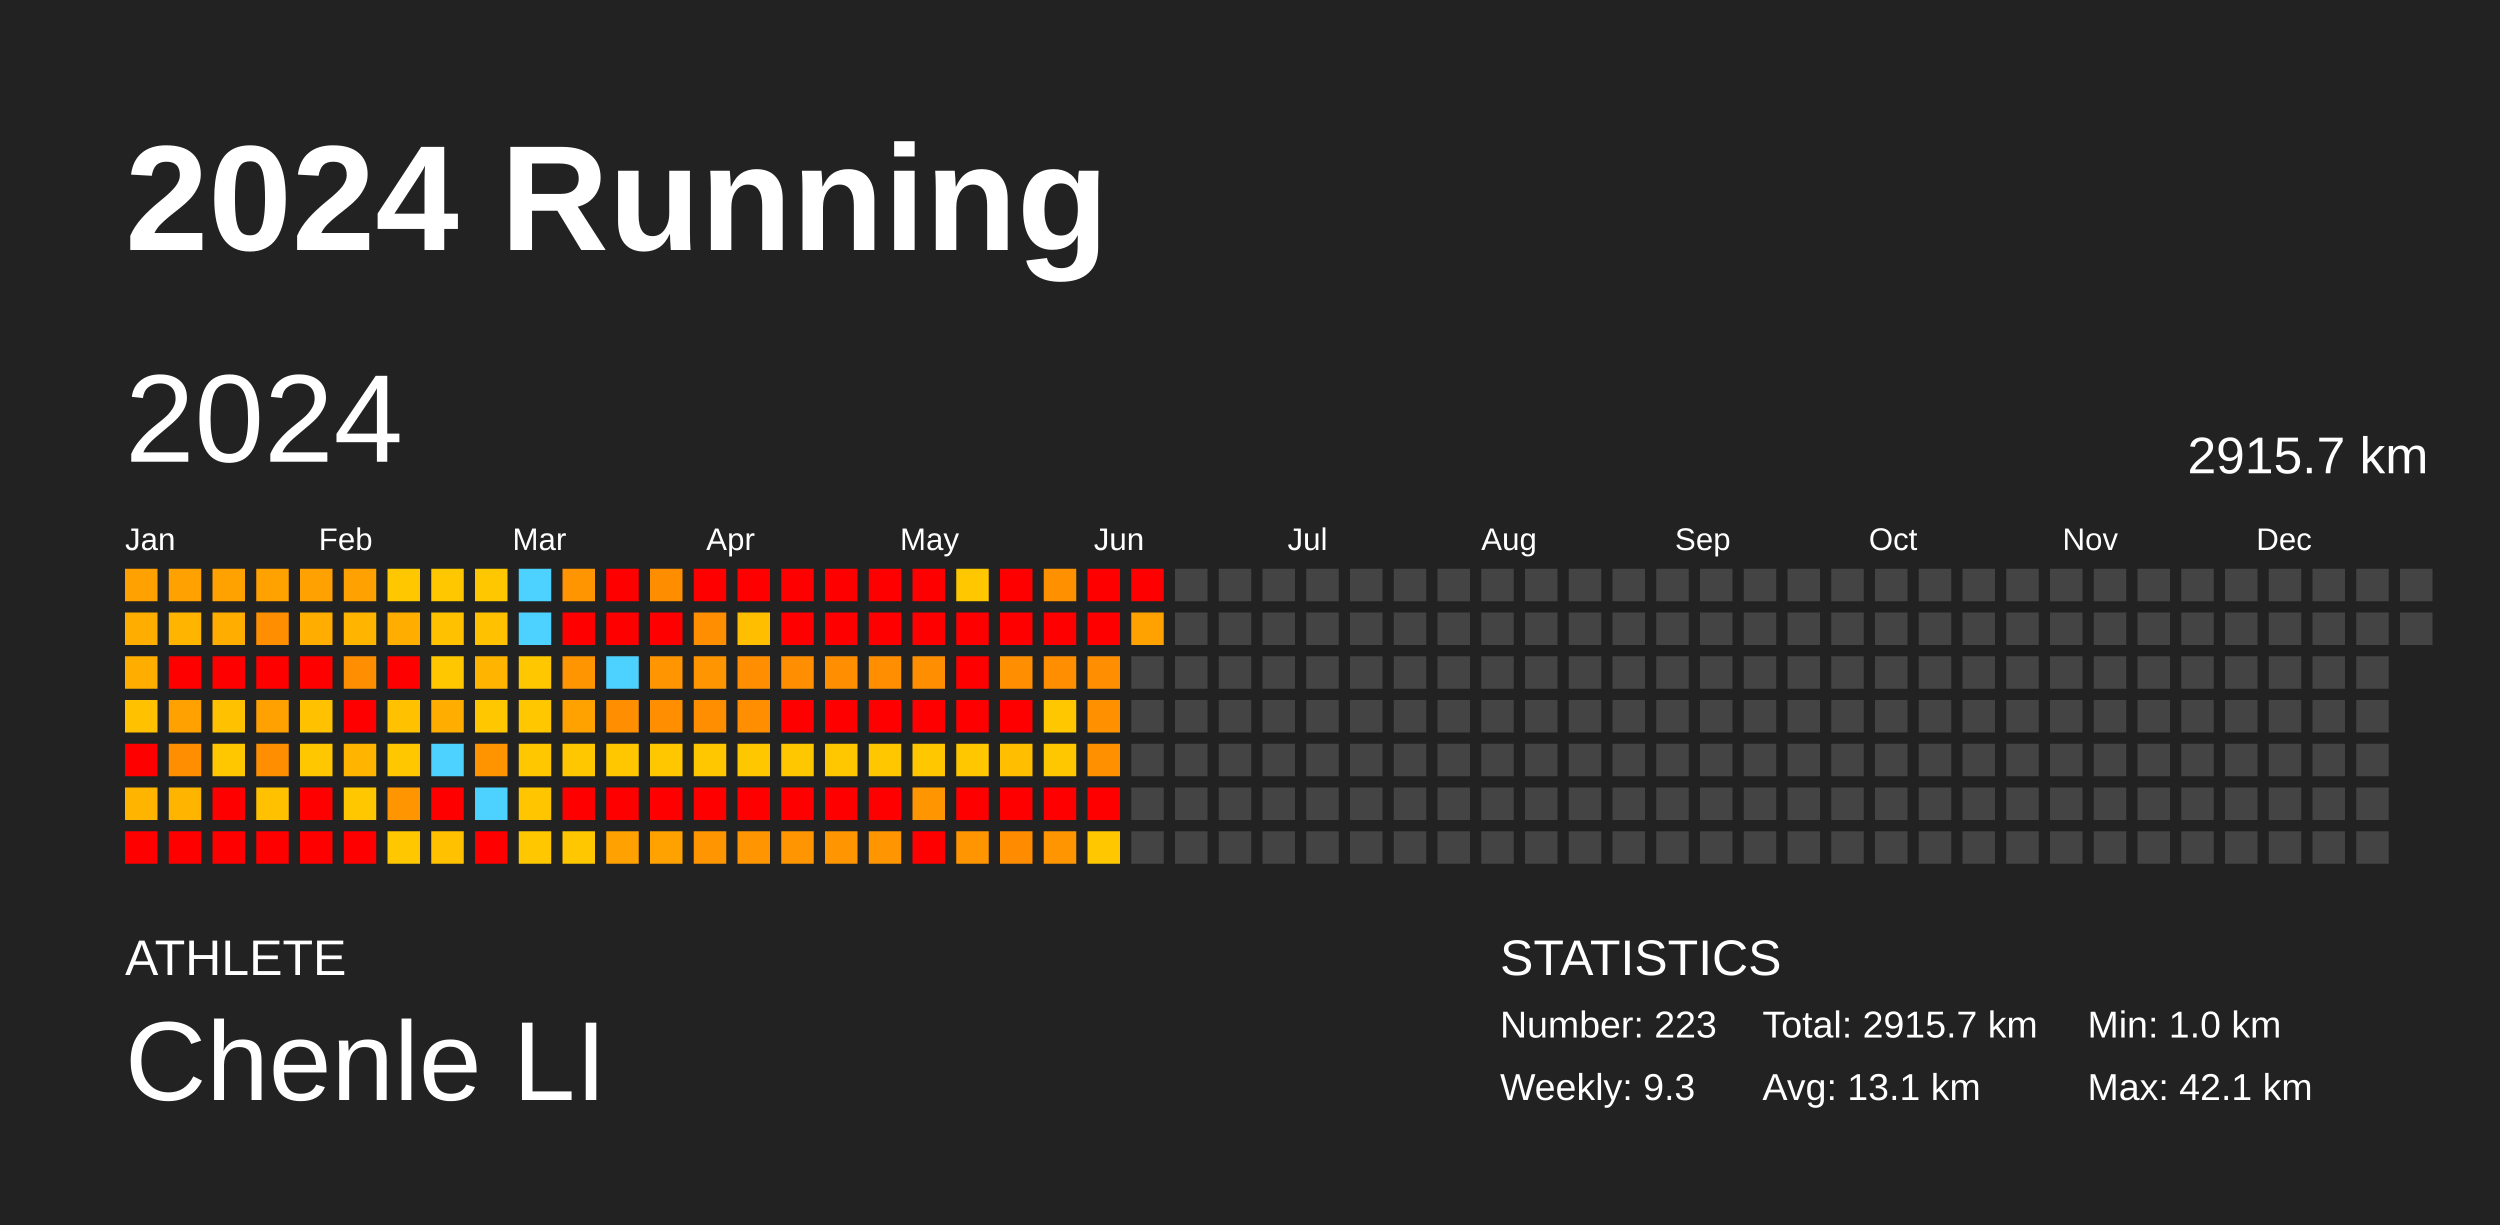
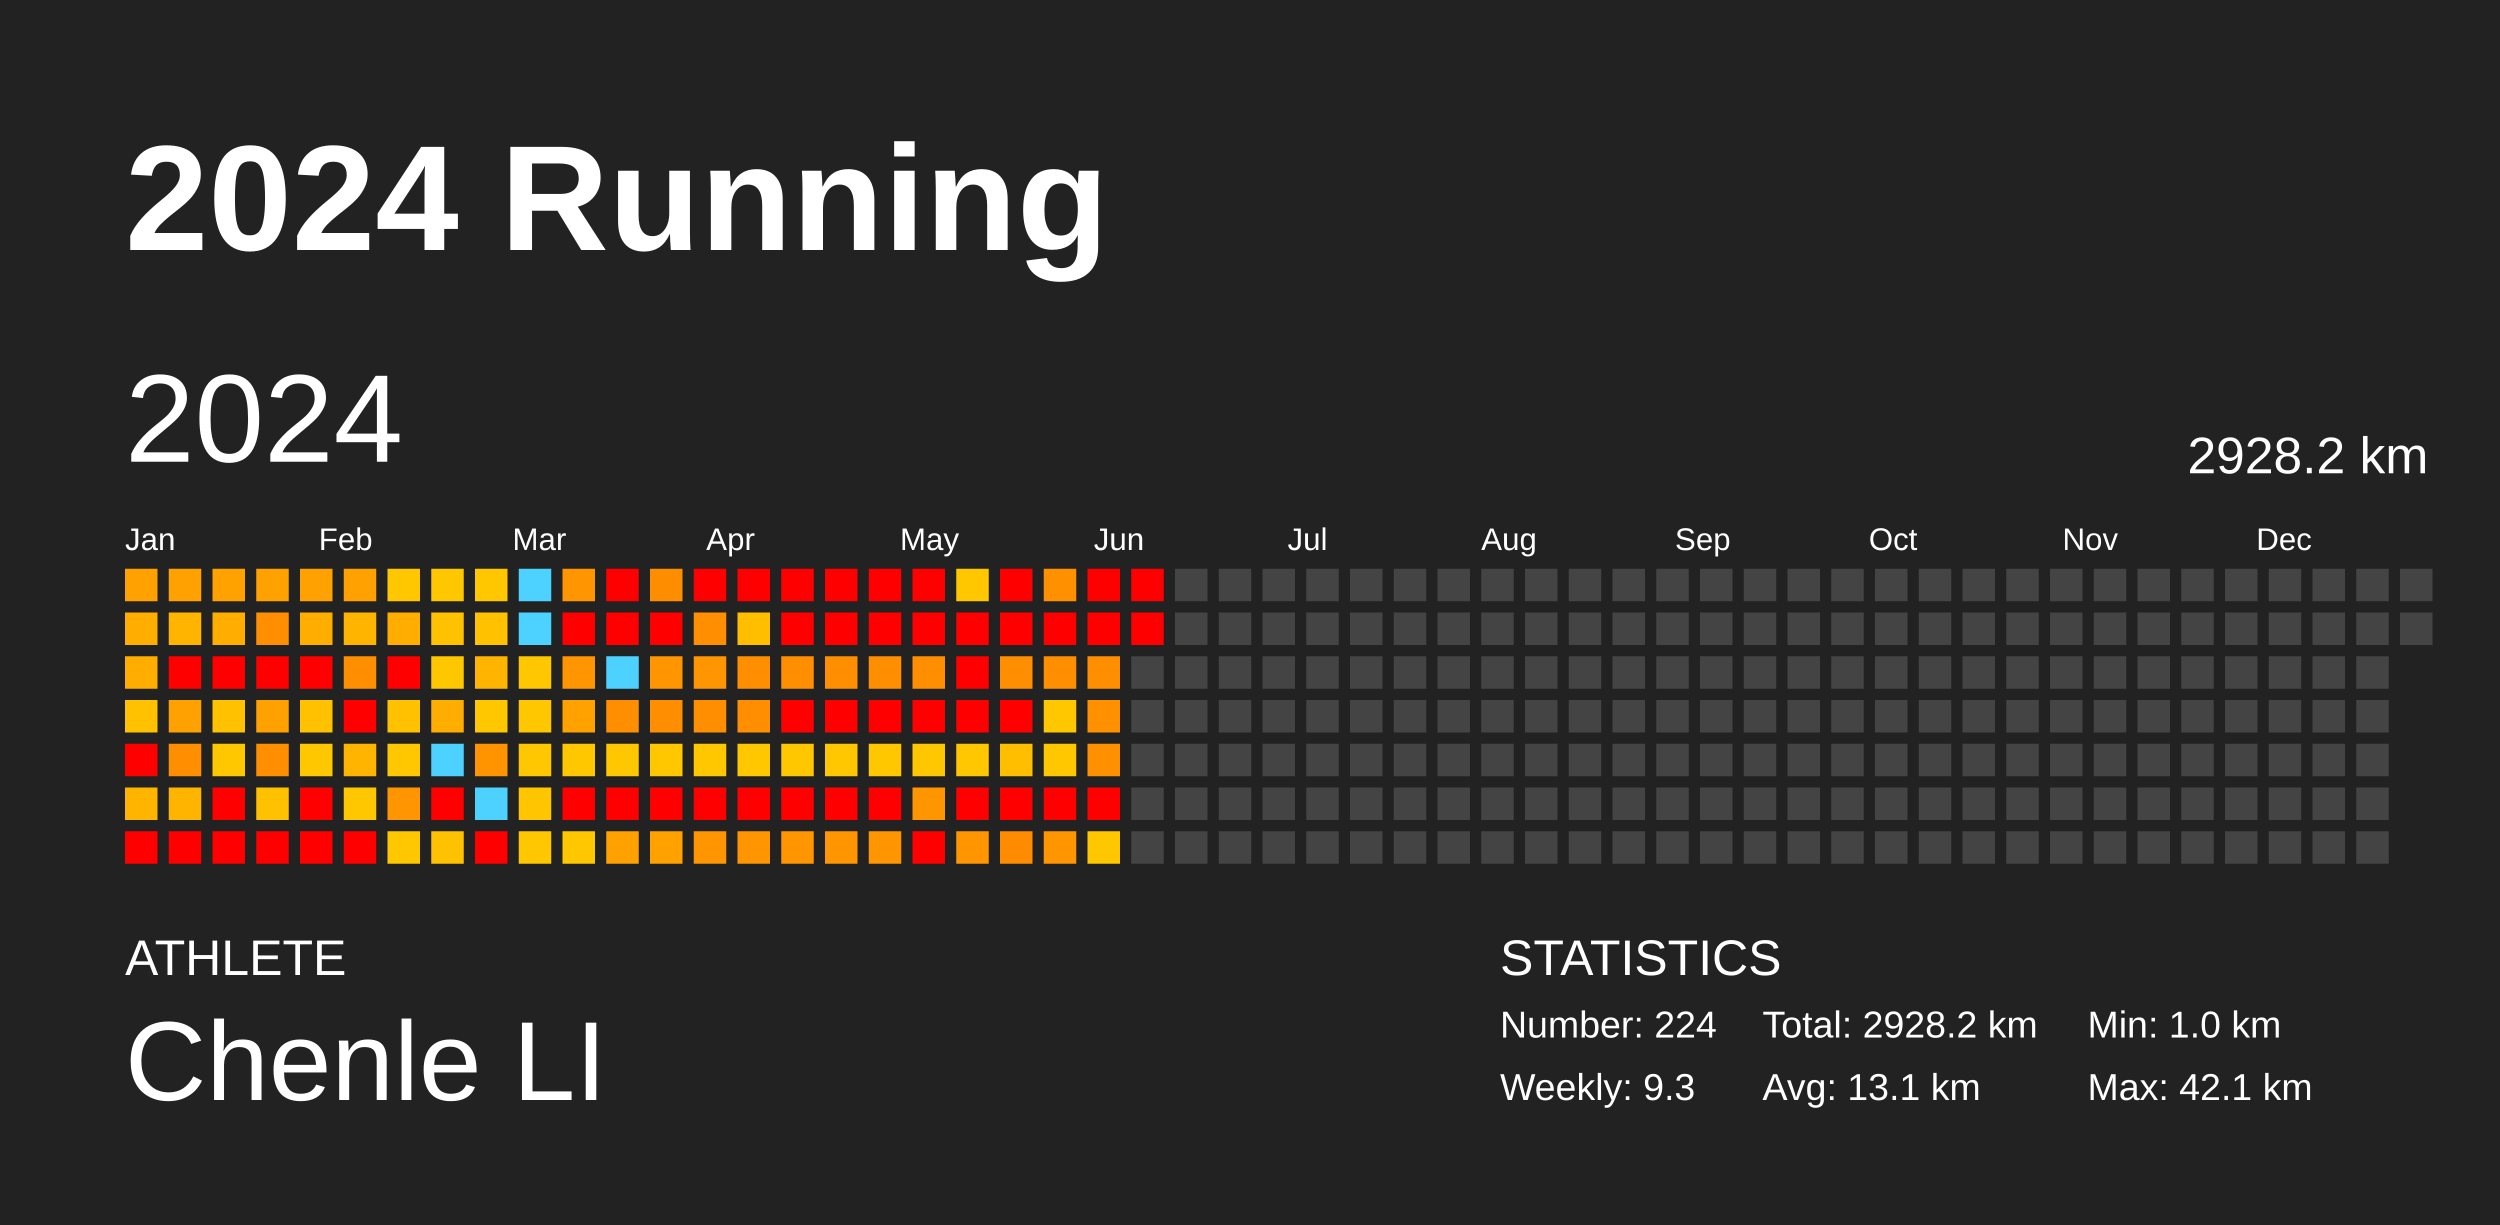
<svg xmlns="http://www.w3.org/2000/svg" baseProfile="full" height="98mm" version="1.1" viewBox="0,0,200,98" width="200mm">
  <defs />
  <rect fill="#222222" height="98" width="200" x="0" y="0" />
  <text fill="#FFFFFF" style="font-size:12px; font-family:Arial; font-weight:bold;" x="10" y="20">2024 Running</text>
  <text fill="#FFFFFF" style="font-size:4px; font-family:Arial" x="10" y="78">ATHLETE</text>
  <text fill="#FFFFFF" style="font-size:9px; font-family:Arial" x="10" y="88">Chenle LI</text>
  <text fill="#FFFFFF" style="font-size:4px; font-family:Arial" x="120" y="78">STATISTICS</text>
-   <text fill="#FFFFFF" style="font-size:3px; font-family:Arial" x="120" y="83">Number: 223</text>
+   <text fill="#FFFFFF" style="font-size:3px; font-family:Arial" x="120" y="83">Number: 224</text>
  <text fill="#FFFFFF" style="font-size:3px; font-family:Arial" x="120" y="88">Weekly: 9.3</text>
-   <text fill="#FFFFFF" style="font-size:3px; font-family:Arial" x="141" y="83">Total: 2915.7 km</text>
+   <text fill="#FFFFFF" style="font-size:3px; font-family:Arial" x="141" y="83">Total: 2928.2 km</text>
  <text fill="#FFFFFF" style="font-size:3px; font-family:Arial" x="141" y="88">Avg: 13.1 km</text>
  <text fill="#FFFFFF" style="font-size:3px; font-family:Arial" x="167" y="83">Min: 1.0 km</text>
  <text fill="#FFFFFF" style="font-size:3px; font-family:Arial" x="167" y="88">Max: 42.1 km</text>
  <text dominant-baseline="hanging" fill="#FFFFFF" style="font-size:10.0px; font-family:Arial;" x="10" y="30">2024</text>
-   <text dominant-baseline="hanging" fill="#FFFFFF" style="font-size:4.125px; font-family:Arial;" x="175" y="35">2915.7 km</text>
+   <text dominant-baseline="hanging" fill="#FFFFFF" style="font-size:4.125px; font-family:Arial;" x="175" y="35">2928.2 km</text>
  <text fill="#FFFFFF" style="font-size:2.5px; font-family:Arial" x="10.0" y="44">Jan</text>
  <text fill="#FFFFFF" style="font-size:2.5px; font-family:Arial" x="25.5" y="44">Feb</text>
  <text fill="#FFFFFF" style="font-size:2.5px; font-family:Arial" x="41.0" y="44">Mar</text>
  <text fill="#FFFFFF" style="font-size:2.5px; font-family:Arial" x="56.5" y="44">Apr</text>
  <text fill="#FFFFFF" style="font-size:2.5px; font-family:Arial" x="72.0" y="44">May</text>
  <text fill="#FFFFFF" style="font-size:2.5px; font-family:Arial" x="87.5" y="44">Jun</text>
  <text fill="#FFFFFF" style="font-size:2.5px; font-family:Arial" x="103.0" y="44">Jul</text>
  <text fill="#FFFFFF" style="font-size:2.5px; font-family:Arial" x="118.5" y="44">Aug</text>
  <text fill="#FFFFFF" style="font-size:2.5px; font-family:Arial" x="134.0" y="44">Sep</text>
  <text fill="#FFFFFF" style="font-size:2.5px; font-family:Arial" x="149.5" y="44">Oct</text>
  <text fill="#FFFFFF" style="font-size:2.5px; font-family:Arial" x="165.0" y="44">Nov</text>
  <text fill="#FFFFFF" style="font-size:2.5px; font-family:Arial" x="180.5" y="44">Dec</text>
  <rect fill="#ffa100" height="2.6" width="2.6" x="10.0" y="45.5" />
  <rect fill="#ffae00" height="2.6" width="2.6" x="10.0" y="49.0" />
  <rect fill="#ffae00" height="2.6" width="2.6" x="10.0" y="52.5" />
  <rect fill="#ffc100" height="2.6" width="2.6" x="10.0" y="56.0" />
  <rect fill="red" height="2.6" width="2.6" x="10.0" y="59.5" />
  <rect fill="#ffb400" height="2.6" width="2.6" x="10.0" y="63.0" />
  <rect fill="red" height="2.6" width="2.6" x="10.0" y="66.5" />
  <rect fill="#ffa100" height="2.6" width="2.6" x="13.5" y="45.5" />
  <rect fill="#ffb400" height="2.6" width="2.6" x="13.5" y="49.0" />
  <rect fill="red" height="2.6" width="2.6" x="13.5" y="52.5" />
  <rect fill="#ffa100" height="2.6" width="2.6" x="13.5" y="56.0" />
  <rect fill="#ff8f00" height="2.6" width="2.6" x="13.5" y="59.5" />
  <rect fill="#ffb400" height="2.6" width="2.6" x="13.5" y="63.0" />
  <rect fill="red" height="2.6" width="2.6" x="13.5" y="66.5" />
  <rect fill="#ffa200" height="2.6" width="2.6" x="17.0" y="45.5" />
  <rect fill="#ffae00" height="2.6" width="2.6" x="17.0" y="49.0" />
  <rect fill="red" height="2.6" width="2.6" x="17.0" y="52.5" />
  <rect fill="#ffc100" height="2.6" width="2.6" x="17.0" y="56.0" />
  <rect fill="#ffc700" height="2.6" width="2.6" x="17.0" y="59.5" />
  <rect fill="red" height="2.6" width="2.6" x="17.0" y="63.0" />
  <rect fill="red" height="2.6" width="2.6" x="17.0" y="66.5" />
  <rect fill="#ffa200" height="2.6" width="2.6" x="20.5" y="45.5" />
  <rect fill="#ff8f00" height="2.6" width="2.6" x="20.5" y="49.0" />
  <rect fill="red" height="2.6" width="2.6" x="20.5" y="52.5" />
  <rect fill="#ffa100" height="2.6" width="2.6" x="20.5" y="56.0" />
  <rect fill="#ff8f00" height="2.6" width="2.6" x="20.5" y="59.5" />
  <rect fill="#ffc100" height="2.6" width="2.6" x="20.5" y="63.0" />
  <rect fill="red" height="2.6" width="2.6" x="20.5" y="66.5" />
  <rect fill="#ffa100" height="2.6" width="2.6" x="24.0" y="45.5" />
  <rect fill="#ffae00" height="2.6" width="2.6" x="24.0" y="49.0" />
  <rect fill="red" height="2.6" width="2.6" x="24.0" y="52.5" />
  <rect fill="#ffc100" height="2.6" width="2.6" x="24.0" y="56.0" />
  <rect fill="#ffc700" height="2.6" width="2.6" x="24.0" y="59.5" />
  <rect fill="red" height="2.6" width="2.6" x="24.0" y="63.0" />
  <rect fill="red" height="2.6" width="2.6" x="24.0" y="66.5" />
  <rect fill="#ffa100" height="2.6" width="2.6" x="27.5" y="45.5" />
  <rect fill="#ffb400" height="2.6" width="2.6" x="27.5" y="49.0" />
  <rect fill="#ff8f00" height="2.6" width="2.6" x="27.5" y="52.5" />
  <rect fill="red" height="2.6" width="2.6" x="27.5" y="56.0" />
  <rect fill="#ffb400" height="2.6" width="2.6" x="27.5" y="59.5" />
  <rect fill="#ffc700" height="2.6" width="2.6" x="27.5" y="63.0" />
  <rect fill="red" height="2.6" width="2.6" x="27.5" y="66.5" />
  <rect fill="#ffc700" height="2.6" width="2.6" x="31.0" y="45.5" />
  <rect fill="#ffae00" height="2.6" width="2.6" x="31.0" y="49.0" />
  <rect fill="red" height="2.6" width="2.6" x="31.0" y="52.5" />
  <rect fill="#ffc100" height="2.6" width="2.6" x="31.0" y="56.0" />
  <rect fill="#ffc700" height="2.6" width="2.6" x="31.0" y="59.5" />
  <rect fill="#ff9500" height="2.6" width="2.6" x="31.0" y="63.0" />
  <rect fill="#ffc700" height="2.6" width="2.6" x="31.0" y="66.5" />
  <rect fill="#ffc700" height="2.6" width="2.6" x="34.5" y="45.5" />
  <rect fill="#ffc100" height="2.6" width="2.6" x="34.5" y="49.0" />
  <rect fill="#ffc700" height="2.6" width="2.6" x="34.5" y="52.5" />
  <rect fill="#ffae00" height="2.6" width="2.6" x="34.5" y="56.0" />
  <rect fill="#4dd2ff" height="2.6" width="2.6" x="34.5" y="59.5" />
  <rect fill="red" height="2.6" width="2.6" x="34.5" y="63.0" />
  <rect fill="#ffc100" height="2.6" width="2.6" x="34.5" y="66.5" />
  <rect fill="#ffc700" height="2.6" width="2.6" x="38.0" y="45.5" />
  <rect fill="#ffc100" height="2.6" width="2.6" x="38.0" y="49.0" />
  <rect fill="#ffb400" height="2.6" width="2.6" x="38.0" y="52.5" />
  <rect fill="#ffc700" height="2.6" width="2.6" x="38.0" y="56.0" />
  <rect fill="#ff9300" height="2.6" width="2.6" x="38.0" y="59.5" />
  <rect fill="#4dd2ff" height="2.6" width="2.6" x="38.0" y="63.0" />
  <rect fill="red" height="2.6" width="2.6" x="38.0" y="66.5" />
  <rect fill="#4dd2ff" height="2.6" width="2.6" x="41.5" y="45.5" />
  <rect fill="#4dd2ff" height="2.6" width="2.6" x="41.5" y="49.0" />
  <rect fill="#ffc700" height="2.6" width="2.6" x="41.5" y="52.5" />
  <rect fill="#ffc700" height="2.6" width="2.6" x="41.5" y="56.0" />
  <rect fill="#ffc700" height="2.6" width="2.6" x="41.5" y="59.5" />
  <rect fill="#ffc600" height="2.6" width="2.6" x="41.5" y="63.0" />
  <rect fill="#ffc700" height="2.6" width="2.6" x="41.5" y="66.5" />
  <rect fill="#ff9500" height="2.6" width="2.6" x="45.0" y="45.5" />
  <rect fill="red" height="2.6" width="2.6" x="45.0" y="49.0" />
  <rect fill="#ff9500" height="2.6" width="2.6" x="45.0" y="52.5" />
  <rect fill="#ffa200" height="2.6" width="2.6" x="45.0" y="56.0" />
  <rect fill="#ffc700" height="2.6" width="2.6" x="45.0" y="59.5" />
  <rect fill="red" height="2.6" width="2.6" x="45.0" y="63.0" />
  <rect fill="#ffc700" height="2.6" width="2.6" x="45.0" y="66.5" />
  <rect fill="red" height="2.6" width="2.6" x="48.5" y="45.5" />
  <rect fill="red" height="2.6" width="2.6" x="48.5" y="49.0" />
  <rect fill="#4dd2ff" height="2.6" width="2.6" x="48.5" y="52.5" />
  <rect fill="#ff8f00" height="2.6" width="2.6" x="48.5" y="56.0" />
  <rect fill="#ffc700" height="2.6" width="2.6" x="48.5" y="59.5" />
  <rect fill="red" height="2.6" width="2.6" x="48.5" y="63.0" />
  <rect fill="#ffa100" height="2.6" width="2.6" x="48.5" y="66.5" />
  <rect fill="#ff8d00" height="2.6" width="2.6" x="52.0" y="45.5" />
  <rect fill="red" height="2.6" width="2.6" x="52.0" y="49.0" />
  <rect fill="#ff9500" height="2.6" width="2.6" x="52.0" y="52.5" />
  <rect fill="#ff8e00" height="2.6" width="2.6" x="52.0" y="56.0" />
  <rect fill="#ffc700" height="2.6" width="2.6" x="52.0" y="59.5" />
  <rect fill="red" height="2.6" width="2.6" x="52.0" y="63.0" />
  <rect fill="#ffa200" height="2.6" width="2.6" x="52.0" y="66.5" />
  <rect fill="red" height="2.6" width="2.6" x="55.5" y="45.5" />
  <rect fill="#ff8e00" height="2.6" width="2.6" x="55.5" y="49.0" />
  <rect fill="#ff9500" height="2.6" width="2.6" x="55.5" y="52.5" />
  <rect fill="#ff8f00" height="2.6" width="2.6" x="55.5" y="56.0" />
  <rect fill="#ffc700" height="2.6" width="2.6" x="55.5" y="59.5" />
  <rect fill="red" height="2.6" width="2.6" x="55.5" y="63.0" />
  <rect fill="#ff9500" height="2.6" width="2.6" x="55.5" y="66.5" />
  <rect fill="red" height="2.6" width="2.6" x="59.0" y="45.5" />
  <rect fill="#ffbe00" height="2.6" width="2.6" x="59.0" y="49.0" />
  <rect fill="#ff8f00" height="2.6" width="2.6" x="59.0" y="52.5" />
  <rect fill="#ff8e00" height="2.6" width="2.6" x="59.0" y="56.0" />
  <rect fill="#ffc700" height="2.6" width="2.6" x="59.0" y="59.5" />
  <rect fill="red" height="2.6" width="2.6" x="59.0" y="63.0" />
  <rect fill="#ff9500" height="2.6" width="2.6" x="59.0" y="66.5" />
  <rect fill="red" height="2.6" width="2.6" x="62.5" y="45.5" />
  <rect fill="red" height="2.6" width="2.6" x="62.5" y="49.0" />
  <rect fill="#ff8f00" height="2.6" width="2.6" x="62.5" y="52.5" />
  <rect fill="red" height="2.6" width="2.6" x="62.5" y="56.0" />
  <rect fill="#ffc700" height="2.6" width="2.6" x="62.5" y="59.5" />
  <rect fill="red" height="2.6" width="2.6" x="62.5" y="63.0" />
  <rect fill="#ff9500" height="2.6" width="2.6" x="62.5" y="66.5" />
  <rect fill="red" height="2.6" width="2.6" x="66.0" y="45.5" />
  <rect fill="red" height="2.6" width="2.6" x="66.0" y="49.0" />
  <rect fill="#ff8f00" height="2.6" width="2.6" x="66.0" y="52.5" />
  <rect fill="red" height="2.6" width="2.6" x="66.0" y="56.0" />
  <rect fill="#ffc700" height="2.6" width="2.6" x="66.0" y="59.5" />
  <rect fill="red" height="2.6" width="2.6" x="66.0" y="63.0" />
  <rect fill="#ff9500" height="2.6" width="2.6" x="66.0" y="66.5" />
  <rect fill="red" height="2.6" width="2.6" x="69.5" y="45.5" />
  <rect fill="red" height="2.6" width="2.6" x="69.5" y="49.0" />
  <rect fill="#ff8f00" height="2.6" width="2.6" x="69.5" y="52.5" />
  <rect fill="red" height="2.6" width="2.6" x="69.5" y="56.0" />
  <rect fill="#ffc700" height="2.6" width="2.6" x="69.5" y="59.5" />
  <rect fill="red" height="2.6" width="2.6" x="69.5" y="63.0" />
  <rect fill="#ff9500" height="2.6" width="2.6" x="69.5" y="66.5" />
  <rect fill="red" height="2.6" width="2.6" x="73.0" y="45.5" />
  <rect fill="red" height="2.6" width="2.6" x="73.0" y="49.0" />
  <rect fill="#ff8f00" height="2.6" width="2.6" x="73.0" y="52.5" />
  <rect fill="red" height="2.6" width="2.6" x="73.0" y="56.0" />
  <rect fill="#ffc700" height="2.6" width="2.6" x="73.0" y="59.5" />
  <rect fill="#ff9500" height="2.6" width="2.6" x="73.0" y="63.0" />
  <rect fill="red" height="2.6" width="2.6" x="73.0" y="66.5" />
  <rect fill="#ffc700" height="2.6" width="2.6" x="76.5" y="45.5" />
  <rect fill="red" height="2.6" width="2.6" x="76.5" y="49.0" />
  <rect fill="red" height="2.6" width="2.6" x="76.5" y="52.5" />
  <rect fill="red" height="2.6" width="2.6" x="76.5" y="56.0" />
  <rect fill="#ffc700" height="2.6" width="2.6" x="76.5" y="59.5" />
  <rect fill="red" height="2.6" width="2.6" x="76.5" y="63.0" />
  <rect fill="#ff9500" height="2.6" width="2.6" x="76.5" y="66.5" />
  <rect fill="red" height="2.6" width="2.6" x="80.0" y="45.5" />
  <rect fill="red" height="2.6" width="2.6" x="80.0" y="49.0" />
  <rect fill="#ff8f00" height="2.6" width="2.6" x="80.0" y="52.5" />
  <rect fill="red" height="2.6" width="2.6" x="80.0" y="56.0" />
  <rect fill="#ffbf00" height="2.6" width="2.6" x="80.0" y="59.5" />
  <rect fill="red" height="2.6" width="2.6" x="80.0" y="63.0" />
  <rect fill="#ff8c00" height="2.6" width="2.6" x="80.0" y="66.5" />
  <rect fill="#ff9100" height="2.6" width="2.6" x="83.5" y="45.5" />
  <rect fill="red" height="2.6" width="2.6" x="83.5" y="49.0" />
  <rect fill="#ff8f00" height="2.6" width="2.6" x="83.5" y="52.5" />
  <rect fill="#ffc700" height="2.6" width="2.6" x="83.5" y="56.0" />
  <rect fill="#ffc700" height="2.6" width="2.6" x="83.5" y="59.5" />
  <rect fill="red" height="2.6" width="2.6" x="83.5" y="63.0" />
  <rect fill="#ff9500" height="2.6" width="2.6" x="83.5" y="66.5" />
  <rect fill="red" height="2.6" width="2.6" x="87.0" y="45.5" />
  <rect fill="red" height="2.6" width="2.6" x="87.0" y="49.0" />
  <rect fill="#ff8f00" height="2.6" width="2.6" x="87.0" y="52.5" />
  <rect fill="#ff9100" height="2.6" width="2.6" x="87.0" y="56.0" />
  <rect fill="#ff9000" height="2.6" width="2.6" x="87.0" y="59.5" />
  <rect fill="red" height="2.6" width="2.6" x="87.0" y="63.0" />
  <rect fill="#ffc700" height="2.6" width="2.6" x="87.0" y="66.5" />
  <rect fill="red" height="2.6" width="2.6" x="90.5" y="45.5" />
-   <rect fill="#ffa200" height="2.6" width="2.6" x="90.5" y="49.0" />
+   <rect fill="red" height="2.6" width="2.6" x="90.5" y="49.0" />
  <rect fill="#444444" height="2.6" width="2.6" x="90.5" y="52.5" />
  <rect fill="#444444" height="2.6" width="2.6" x="90.5" y="56.0" />
  <rect fill="#444444" height="2.6" width="2.6" x="90.5" y="59.5" />
  <rect fill="#444444" height="2.6" width="2.6" x="90.5" y="63.0" />
  <rect fill="#444444" height="2.6" width="2.6" x="90.5" y="66.5" />
  <rect fill="#444444" height="2.6" width="2.6" x="94.0" y="45.5" />
  <rect fill="#444444" height="2.6" width="2.6" x="94.0" y="49.0" />
  <rect fill="#444444" height="2.6" width="2.6" x="94.0" y="52.5" />
  <rect fill="#444444" height="2.6" width="2.6" x="94.0" y="56.0" />
  <rect fill="#444444" height="2.6" width="2.6" x="94.0" y="59.5" />
  <rect fill="#444444" height="2.6" width="2.6" x="94.0" y="63.0" />
  <rect fill="#444444" height="2.6" width="2.6" x="94.0" y="66.5" />
  <rect fill="#444444" height="2.6" width="2.6" x="97.5" y="45.5" />
  <rect fill="#444444" height="2.6" width="2.6" x="97.5" y="49.0" />
  <rect fill="#444444" height="2.6" width="2.6" x="97.5" y="52.5" />
  <rect fill="#444444" height="2.6" width="2.6" x="97.5" y="56.0" />
  <rect fill="#444444" height="2.6" width="2.6" x="97.5" y="59.5" />
  <rect fill="#444444" height="2.6" width="2.6" x="97.5" y="63.0" />
  <rect fill="#444444" height="2.6" width="2.6" x="97.5" y="66.5" />
  <rect fill="#444444" height="2.6" width="2.6" x="101.0" y="45.5" />
  <rect fill="#444444" height="2.6" width="2.6" x="101.0" y="49.0" />
  <rect fill="#444444" height="2.6" width="2.6" x="101.0" y="52.5" />
  <rect fill="#444444" height="2.6" width="2.6" x="101.0" y="56.0" />
  <rect fill="#444444" height="2.6" width="2.6" x="101.0" y="59.5" />
  <rect fill="#444444" height="2.6" width="2.6" x="101.0" y="63.0" />
  <rect fill="#444444" height="2.6" width="2.6" x="101.0" y="66.5" />
  <rect fill="#444444" height="2.6" width="2.6" x="104.5" y="45.5" />
  <rect fill="#444444" height="2.6" width="2.6" x="104.5" y="49.0" />
  <rect fill="#444444" height="2.6" width="2.6" x="104.5" y="52.5" />
  <rect fill="#444444" height="2.6" width="2.6" x="104.5" y="56.0" />
  <rect fill="#444444" height="2.6" width="2.6" x="104.5" y="59.5" />
  <rect fill="#444444" height="2.6" width="2.6" x="104.5" y="63.0" />
  <rect fill="#444444" height="2.6" width="2.6" x="104.5" y="66.5" />
  <rect fill="#444444" height="2.6" width="2.6" x="108.0" y="45.5" />
  <rect fill="#444444" height="2.6" width="2.6" x="108.0" y="49.0" />
  <rect fill="#444444" height="2.6" width="2.6" x="108.0" y="52.5" />
  <rect fill="#444444" height="2.6" width="2.6" x="108.0" y="56.0" />
  <rect fill="#444444" height="2.6" width="2.6" x="108.0" y="59.5" />
  <rect fill="#444444" height="2.6" width="2.6" x="108.0" y="63.0" />
  <rect fill="#444444" height="2.6" width="2.6" x="108.0" y="66.5" />
  <rect fill="#444444" height="2.6" width="2.6" x="111.5" y="45.5" />
  <rect fill="#444444" height="2.6" width="2.6" x="111.5" y="49.0" />
  <rect fill="#444444" height="2.6" width="2.6" x="111.5" y="52.5" />
  <rect fill="#444444" height="2.6" width="2.6" x="111.5" y="56.0" />
  <rect fill="#444444" height="2.6" width="2.6" x="111.5" y="59.5" />
  <rect fill="#444444" height="2.6" width="2.6" x="111.5" y="63.0" />
  <rect fill="#444444" height="2.6" width="2.6" x="111.5" y="66.5" />
  <rect fill="#444444" height="2.6" width="2.6" x="115.0" y="45.5" />
  <rect fill="#444444" height="2.6" width="2.6" x="115.0" y="49.0" />
  <rect fill="#444444" height="2.6" width="2.6" x="115.0" y="52.5" />
  <rect fill="#444444" height="2.6" width="2.6" x="115.0" y="56.0" />
  <rect fill="#444444" height="2.6" width="2.6" x="115.0" y="59.5" />
  <rect fill="#444444" height="2.6" width="2.6" x="115.0" y="63.0" />
  <rect fill="#444444" height="2.6" width="2.6" x="115.0" y="66.5" />
  <rect fill="#444444" height="2.6" width="2.6" x="118.5" y="45.5" />
  <rect fill="#444444" height="2.6" width="2.6" x="118.5" y="49.0" />
  <rect fill="#444444" height="2.6" width="2.6" x="118.5" y="52.5" />
  <rect fill="#444444" height="2.6" width="2.6" x="118.5" y="56.0" />
  <rect fill="#444444" height="2.6" width="2.6" x="118.5" y="59.5" />
  <rect fill="#444444" height="2.6" width="2.6" x="118.5" y="63.0" />
  <rect fill="#444444" height="2.6" width="2.6" x="118.5" y="66.5" />
  <rect fill="#444444" height="2.6" width="2.6" x="122.0" y="45.5" />
  <rect fill="#444444" height="2.6" width="2.6" x="122.0" y="49.0" />
  <rect fill="#444444" height="2.6" width="2.6" x="122.0" y="52.5" />
  <rect fill="#444444" height="2.6" width="2.6" x="122.0" y="56.0" />
  <rect fill="#444444" height="2.6" width="2.6" x="122.0" y="59.5" />
  <rect fill="#444444" height="2.6" width="2.6" x="122.0" y="63.0" />
  <rect fill="#444444" height="2.6" width="2.6" x="122.0" y="66.5" />
  <rect fill="#444444" height="2.6" width="2.6" x="125.5" y="45.5" />
  <rect fill="#444444" height="2.6" width="2.6" x="125.5" y="49.0" />
  <rect fill="#444444" height="2.6" width="2.6" x="125.5" y="52.5" />
  <rect fill="#444444" height="2.6" width="2.6" x="125.5" y="56.0" />
  <rect fill="#444444" height="2.6" width="2.6" x="125.5" y="59.5" />
  <rect fill="#444444" height="2.6" width="2.6" x="125.5" y="63.0" />
  <rect fill="#444444" height="2.6" width="2.6" x="125.5" y="66.5" />
  <rect fill="#444444" height="2.6" width="2.6" x="129.0" y="45.5" />
  <rect fill="#444444" height="2.6" width="2.6" x="129.0" y="49.0" />
  <rect fill="#444444" height="2.6" width="2.6" x="129.0" y="52.5" />
  <rect fill="#444444" height="2.6" width="2.6" x="129.0" y="56.0" />
  <rect fill="#444444" height="2.6" width="2.6" x="129.0" y="59.5" />
  <rect fill="#444444" height="2.6" width="2.6" x="129.0" y="63.0" />
  <rect fill="#444444" height="2.6" width="2.6" x="129.0" y="66.5" />
  <rect fill="#444444" height="2.6" width="2.6" x="132.5" y="45.5" />
  <rect fill="#444444" height="2.6" width="2.6" x="132.5" y="49.0" />
  <rect fill="#444444" height="2.6" width="2.6" x="132.5" y="52.5" />
  <rect fill="#444444" height="2.6" width="2.6" x="132.5" y="56.0" />
  <rect fill="#444444" height="2.6" width="2.6" x="132.5" y="59.5" />
  <rect fill="#444444" height="2.6" width="2.6" x="132.5" y="63.0" />
  <rect fill="#444444" height="2.6" width="2.6" x="132.5" y="66.5" />
  <rect fill="#444444" height="2.6" width="2.6" x="136.0" y="45.5" />
  <rect fill="#444444" height="2.6" width="2.6" x="136.0" y="49.0" />
  <rect fill="#444444" height="2.6" width="2.6" x="136.0" y="52.5" />
  <rect fill="#444444" height="2.6" width="2.6" x="136.0" y="56.0" />
  <rect fill="#444444" height="2.6" width="2.6" x="136.0" y="59.5" />
  <rect fill="#444444" height="2.6" width="2.6" x="136.0" y="63.0" />
  <rect fill="#444444" height="2.6" width="2.6" x="136.0" y="66.5" />
  <rect fill="#444444" height="2.6" width="2.6" x="139.5" y="45.5" />
  <rect fill="#444444" height="2.6" width="2.6" x="139.5" y="49.0" />
  <rect fill="#444444" height="2.6" width="2.6" x="139.5" y="52.5" />
  <rect fill="#444444" height="2.6" width="2.6" x="139.5" y="56.0" />
  <rect fill="#444444" height="2.6" width="2.6" x="139.5" y="59.5" />
  <rect fill="#444444" height="2.6" width="2.6" x="139.5" y="63.0" />
  <rect fill="#444444" height="2.6" width="2.6" x="139.5" y="66.5" />
  <rect fill="#444444" height="2.6" width="2.6" x="143.0" y="45.5" />
  <rect fill="#444444" height="2.6" width="2.6" x="143.0" y="49.0" />
  <rect fill="#444444" height="2.6" width="2.6" x="143.0" y="52.5" />
  <rect fill="#444444" height="2.6" width="2.6" x="143.0" y="56.0" />
  <rect fill="#444444" height="2.6" width="2.6" x="143.0" y="59.5" />
  <rect fill="#444444" height="2.6" width="2.6" x="143.0" y="63.0" />
  <rect fill="#444444" height="2.6" width="2.6" x="143.0" y="66.5" />
  <rect fill="#444444" height="2.6" width="2.6" x="146.5" y="45.5" />
  <rect fill="#444444" height="2.6" width="2.6" x="146.5" y="49.0" />
  <rect fill="#444444" height="2.6" width="2.6" x="146.5" y="52.5" />
  <rect fill="#444444" height="2.6" width="2.6" x="146.5" y="56.0" />
  <rect fill="#444444" height="2.6" width="2.6" x="146.5" y="59.5" />
  <rect fill="#444444" height="2.6" width="2.6" x="146.5" y="63.0" />
  <rect fill="#444444" height="2.6" width="2.6" x="146.5" y="66.5" />
  <rect fill="#444444" height="2.6" width="2.6" x="150.0" y="45.5" />
  <rect fill="#444444" height="2.6" width="2.6" x="150.0" y="49.0" />
  <rect fill="#444444" height="2.6" width="2.6" x="150.0" y="52.5" />
  <rect fill="#444444" height="2.6" width="2.6" x="150.0" y="56.0" />
  <rect fill="#444444" height="2.6" width="2.6" x="150.0" y="59.5" />
  <rect fill="#444444" height="2.6" width="2.6" x="150.0" y="63.0" />
  <rect fill="#444444" height="2.6" width="2.6" x="150.0" y="66.5" />
  <rect fill="#444444" height="2.6" width="2.6" x="153.5" y="45.5" />
  <rect fill="#444444" height="2.6" width="2.6" x="153.5" y="49.0" />
  <rect fill="#444444" height="2.6" width="2.6" x="153.5" y="52.5" />
  <rect fill="#444444" height="2.6" width="2.6" x="153.5" y="56.0" />
  <rect fill="#444444" height="2.6" width="2.6" x="153.5" y="59.5" />
  <rect fill="#444444" height="2.6" width="2.6" x="153.5" y="63.0" />
  <rect fill="#444444" height="2.6" width="2.6" x="153.5" y="66.5" />
  <rect fill="#444444" height="2.6" width="2.6" x="157.0" y="45.5" />
  <rect fill="#444444" height="2.6" width="2.6" x="157.0" y="49.0" />
  <rect fill="#444444" height="2.6" width="2.6" x="157.0" y="52.5" />
  <rect fill="#444444" height="2.6" width="2.6" x="157.0" y="56.0" />
  <rect fill="#444444" height="2.6" width="2.6" x="157.0" y="59.5" />
  <rect fill="#444444" height="2.6" width="2.6" x="157.0" y="63.0" />
  <rect fill="#444444" height="2.6" width="2.6" x="157.0" y="66.5" />
  <rect fill="#444444" height="2.6" width="2.6" x="160.5" y="45.5" />
  <rect fill="#444444" height="2.6" width="2.6" x="160.5" y="49.0" />
  <rect fill="#444444" height="2.6" width="2.6" x="160.5" y="52.5" />
  <rect fill="#444444" height="2.6" width="2.6" x="160.5" y="56.0" />
  <rect fill="#444444" height="2.6" width="2.6" x="160.5" y="59.5" />
  <rect fill="#444444" height="2.6" width="2.6" x="160.5" y="63.0" />
  <rect fill="#444444" height="2.6" width="2.6" x="160.5" y="66.5" />
  <rect fill="#444444" height="2.6" width="2.6" x="164.0" y="45.5" />
  <rect fill="#444444" height="2.6" width="2.6" x="164.0" y="49.0" />
  <rect fill="#444444" height="2.6" width="2.6" x="164.0" y="52.5" />
  <rect fill="#444444" height="2.6" width="2.6" x="164.0" y="56.0" />
  <rect fill="#444444" height="2.6" width="2.6" x="164.0" y="59.5" />
  <rect fill="#444444" height="2.6" width="2.6" x="164.0" y="63.0" />
  <rect fill="#444444" height="2.6" width="2.6" x="164.0" y="66.5" />
  <rect fill="#444444" height="2.6" width="2.6" x="167.5" y="45.5" />
  <rect fill="#444444" height="2.6" width="2.6" x="167.5" y="49.0" />
  <rect fill="#444444" height="2.6" width="2.6" x="167.5" y="52.5" />
  <rect fill="#444444" height="2.6" width="2.6" x="167.5" y="56.0" />
  <rect fill="#444444" height="2.6" width="2.6" x="167.5" y="59.5" />
  <rect fill="#444444" height="2.6" width="2.6" x="167.5" y="63.0" />
  <rect fill="#444444" height="2.6" width="2.6" x="167.5" y="66.5" />
  <rect fill="#444444" height="2.6" width="2.6" x="171.0" y="45.5" />
  <rect fill="#444444" height="2.6" width="2.6" x="171.0" y="49.0" />
  <rect fill="#444444" height="2.6" width="2.6" x="171.0" y="52.5" />
  <rect fill="#444444" height="2.6" width="2.6" x="171.0" y="56.0" />
  <rect fill="#444444" height="2.6" width="2.6" x="171.0" y="59.5" />
  <rect fill="#444444" height="2.6" width="2.6" x="171.0" y="63.0" />
  <rect fill="#444444" height="2.6" width="2.6" x="171.0" y="66.5" />
  <rect fill="#444444" height="2.6" width="2.6" x="174.5" y="45.5" />
  <rect fill="#444444" height="2.6" width="2.6" x="174.5" y="49.0" />
  <rect fill="#444444" height="2.6" width="2.6" x="174.5" y="52.5" />
  <rect fill="#444444" height="2.6" width="2.6" x="174.5" y="56.0" />
  <rect fill="#444444" height="2.6" width="2.6" x="174.5" y="59.5" />
  <rect fill="#444444" height="2.6" width="2.6" x="174.5" y="63.0" />
  <rect fill="#444444" height="2.6" width="2.6" x="174.5" y="66.5" />
  <rect fill="#444444" height="2.6" width="2.6" x="178.0" y="45.5" />
  <rect fill="#444444" height="2.6" width="2.6" x="178.0" y="49.0" />
  <rect fill="#444444" height="2.6" width="2.6" x="178.0" y="52.5" />
  <rect fill="#444444" height="2.6" width="2.6" x="178.0" y="56.0" />
  <rect fill="#444444" height="2.6" width="2.6" x="178.0" y="59.5" />
  <rect fill="#444444" height="2.6" width="2.6" x="178.0" y="63.0" />
  <rect fill="#444444" height="2.6" width="2.6" x="178.0" y="66.5" />
  <rect fill="#444444" height="2.6" width="2.6" x="181.5" y="45.5" />
  <rect fill="#444444" height="2.6" width="2.6" x="181.5" y="49.0" />
  <rect fill="#444444" height="2.6" width="2.6" x="181.5" y="52.5" />
  <rect fill="#444444" height="2.6" width="2.6" x="181.5" y="56.0" />
  <rect fill="#444444" height="2.6" width="2.6" x="181.5" y="59.5" />
  <rect fill="#444444" height="2.6" width="2.6" x="181.5" y="63.0" />
  <rect fill="#444444" height="2.6" width="2.6" x="181.5" y="66.5" />
  <rect fill="#444444" height="2.6" width="2.6" x="185.0" y="45.5" />
  <rect fill="#444444" height="2.6" width="2.6" x="185.0" y="49.0" />
  <rect fill="#444444" height="2.6" width="2.6" x="185.0" y="52.5" />
  <rect fill="#444444" height="2.6" width="2.6" x="185.0" y="56.0" />
  <rect fill="#444444" height="2.6" width="2.6" x="185.0" y="59.5" />
  <rect fill="#444444" height="2.6" width="2.6" x="185.0" y="63.0" />
  <rect fill="#444444" height="2.6" width="2.6" x="185.0" y="66.5" />
  <rect fill="#444444" height="2.6" width="2.6" x="188.5" y="45.5" />
  <rect fill="#444444" height="2.6" width="2.6" x="188.5" y="49.0" />
  <rect fill="#444444" height="2.6" width="2.6" x="188.5" y="52.5" />
  <rect fill="#444444" height="2.6" width="2.6" x="188.5" y="56.0" />
  <rect fill="#444444" height="2.6" width="2.6" x="188.5" y="59.5" />
  <rect fill="#444444" height="2.6" width="2.6" x="188.5" y="63.0" />
  <rect fill="#444444" height="2.6" width="2.6" x="188.5" y="66.5" />
  <rect fill="#444444" height="2.6" width="2.6" x="192.0" y="45.5" />
  <rect fill="#444444" height="2.6" width="2.6" x="192.0" y="49.0" />
</svg>
